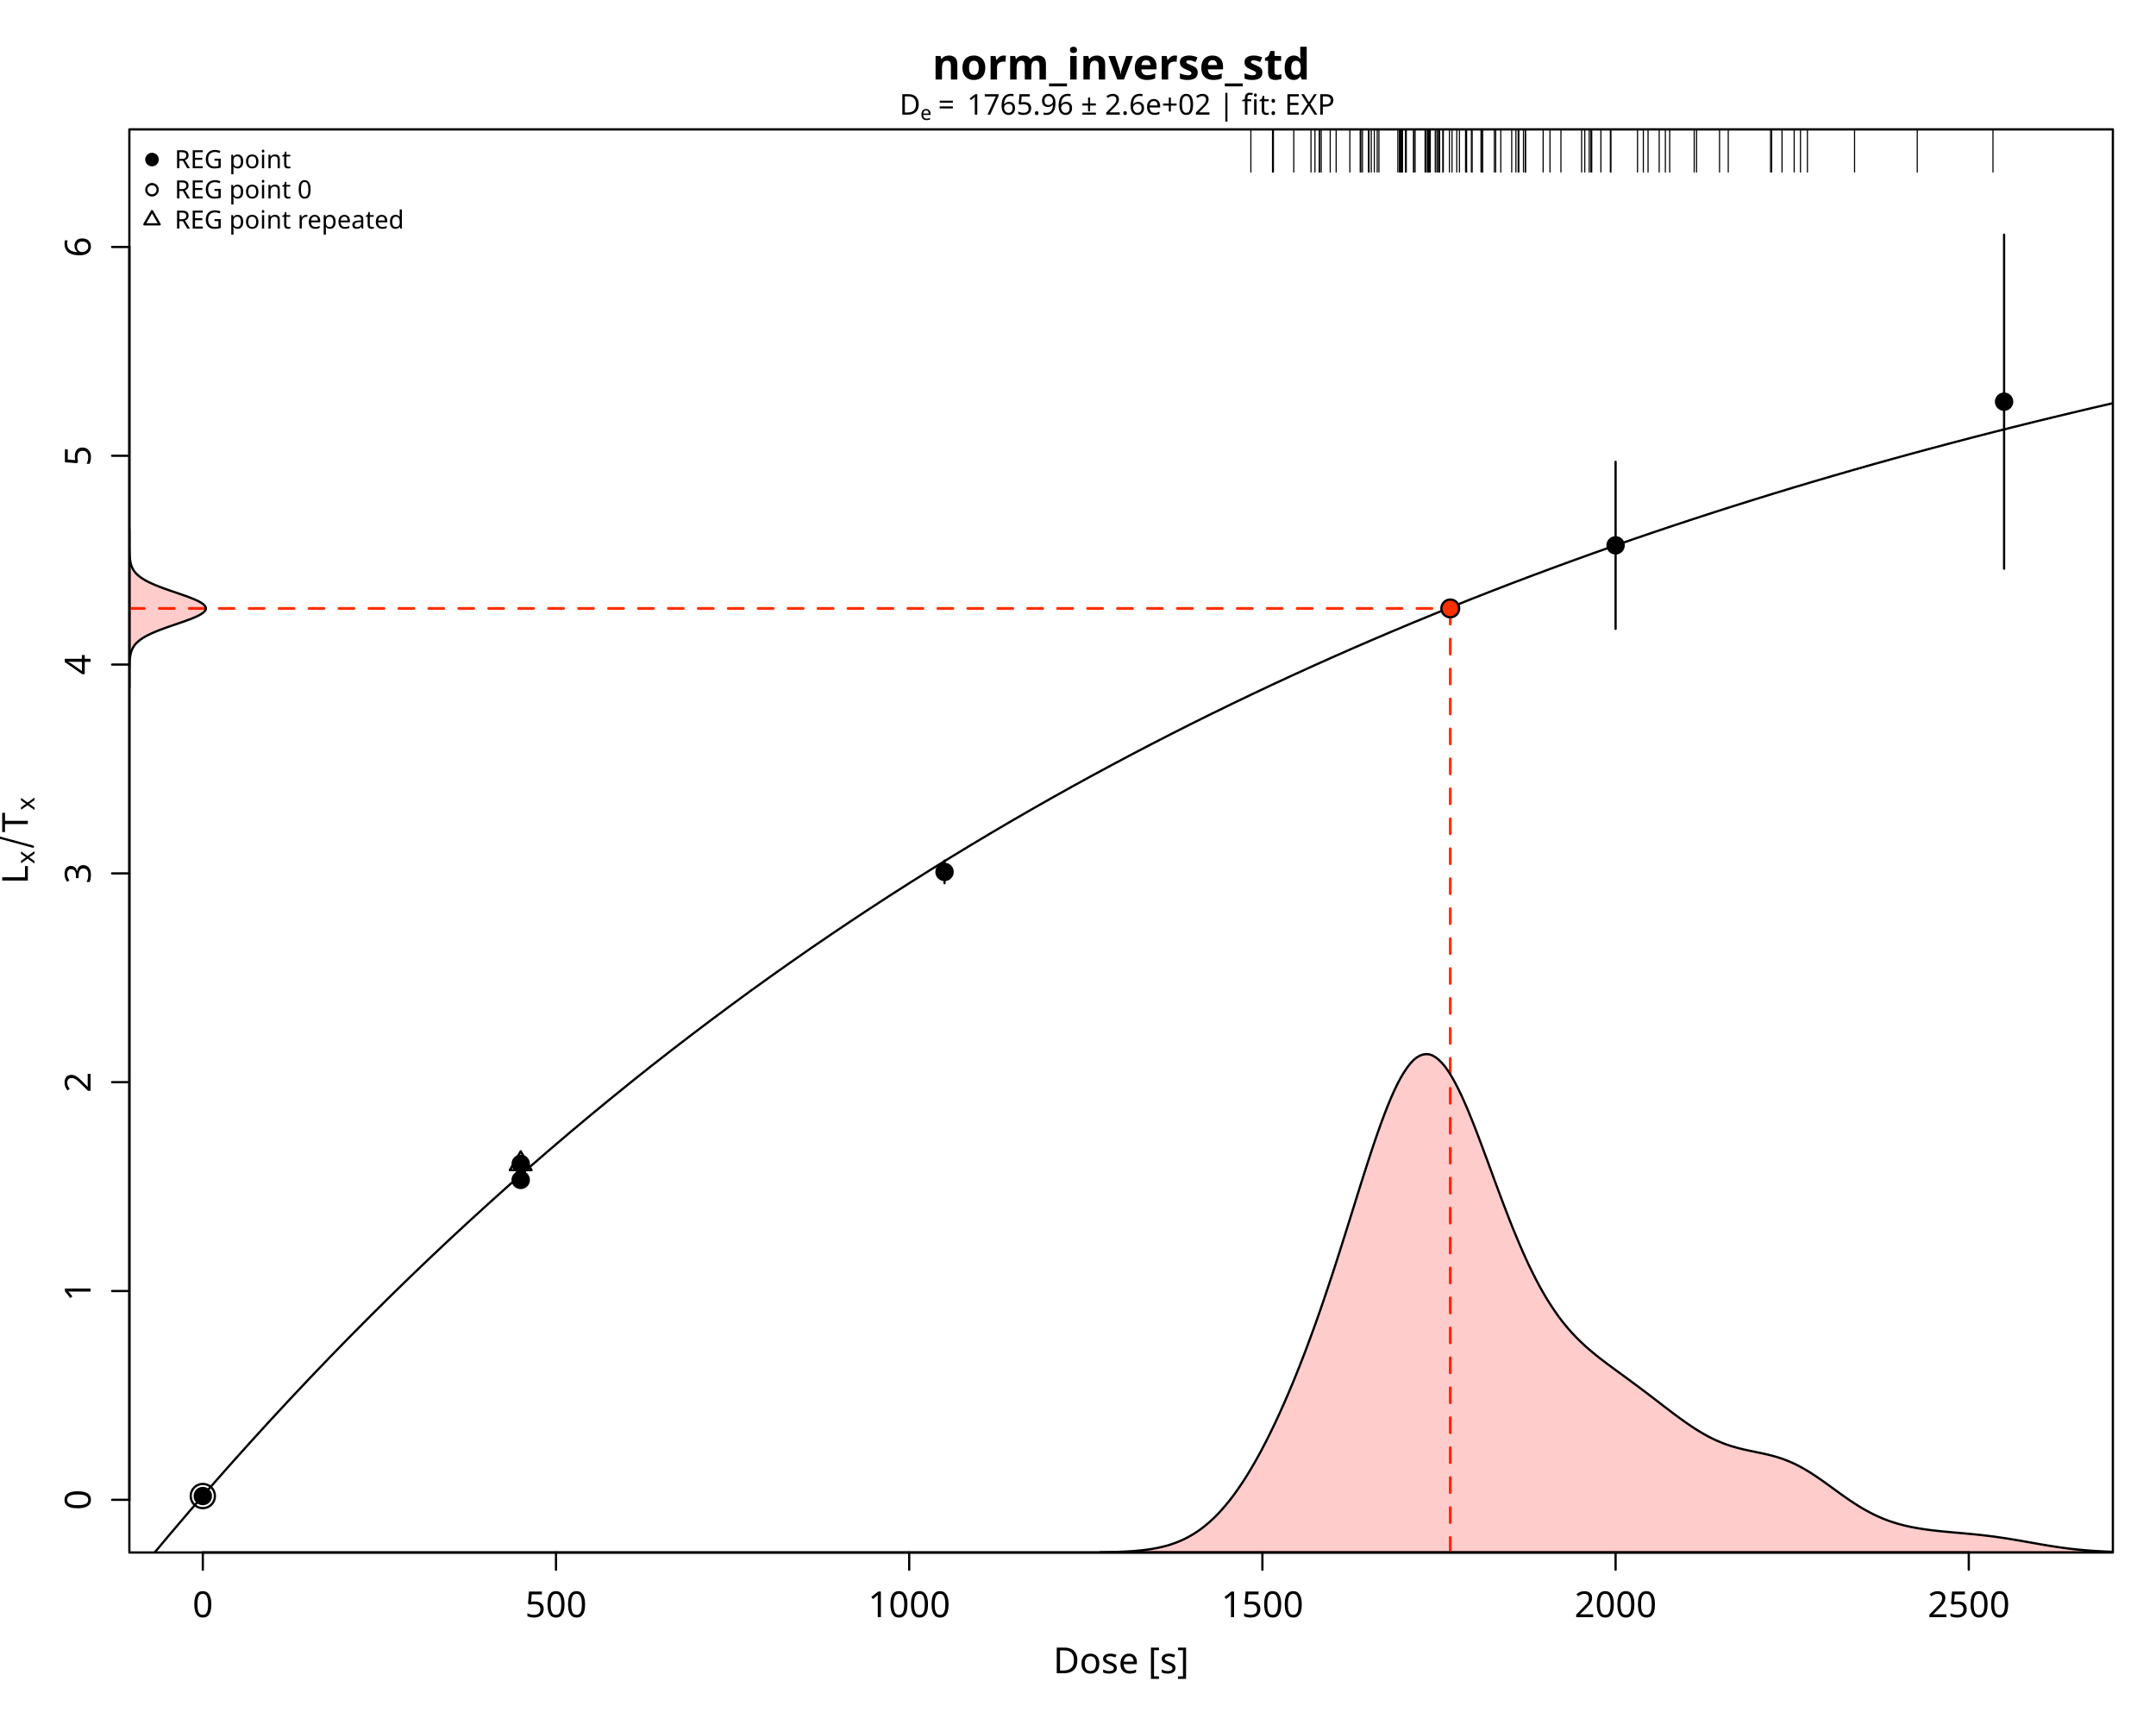
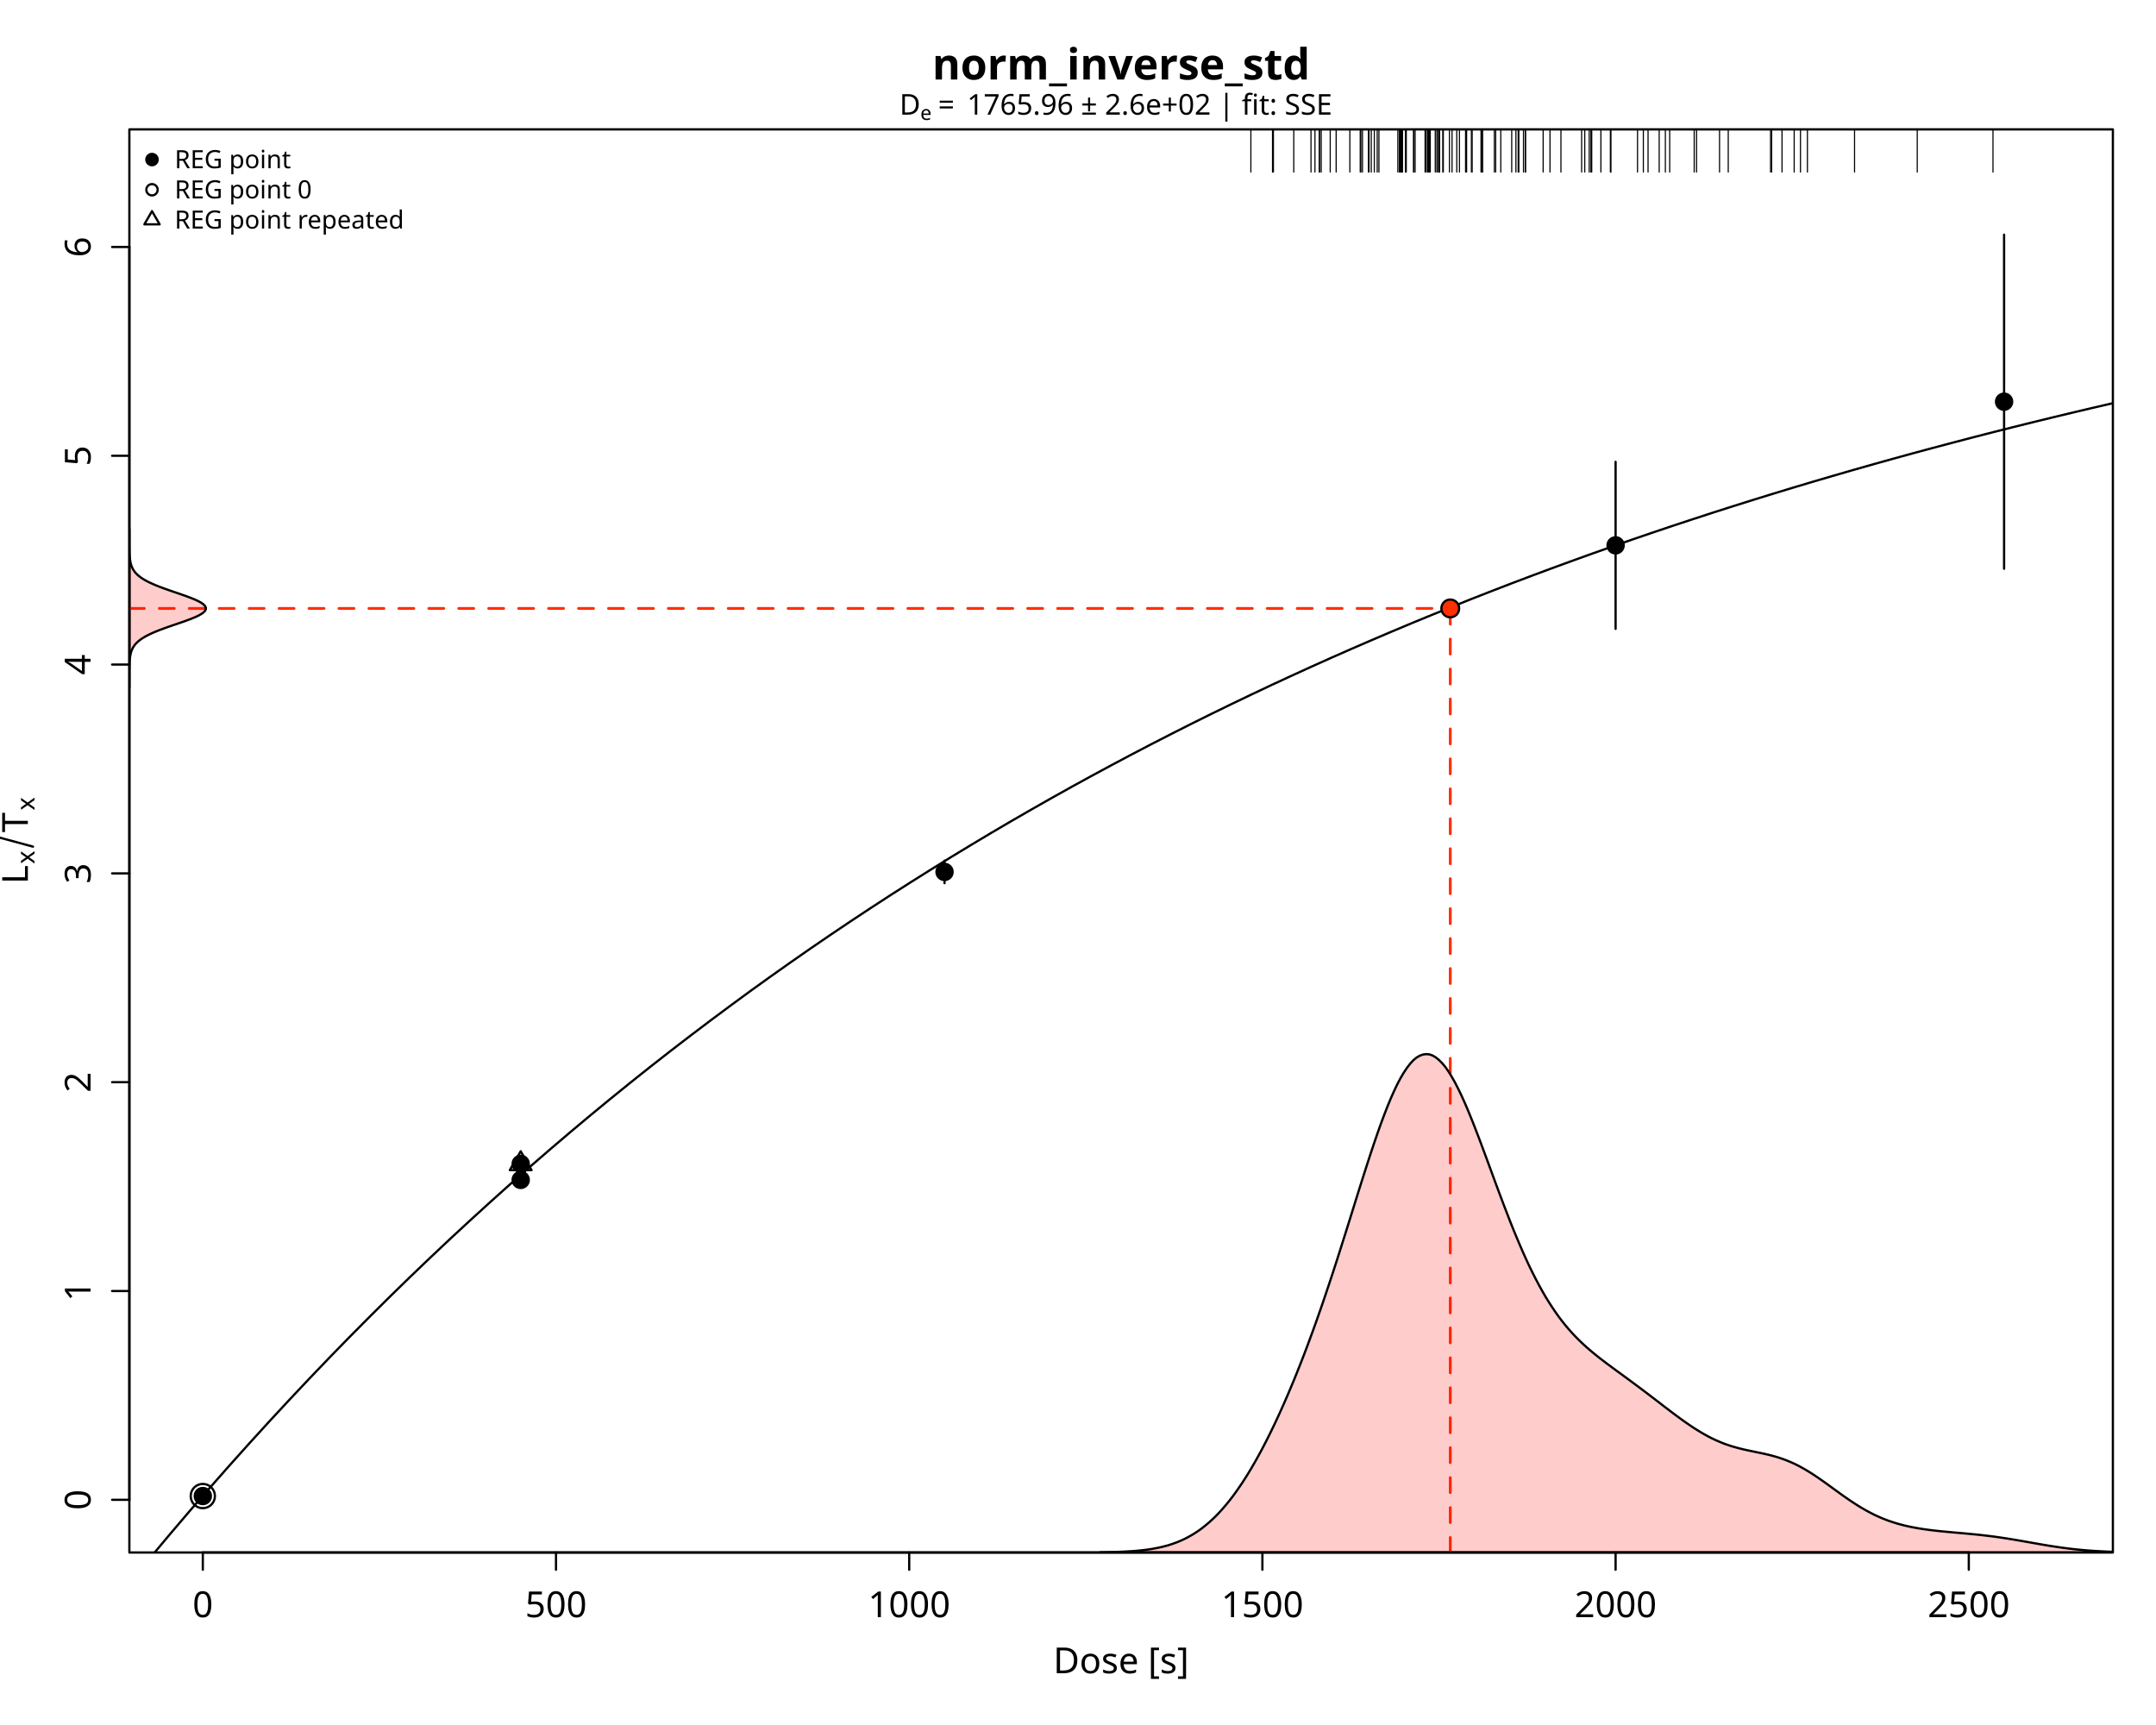
<svg xmlns="http://www.w3.org/2000/svg" class="svglite" data-engine-version="2.0" width="720.00pt" height="576.00pt" viewBox="0 0 720.00 576.00">
  <defs>
    <style type="text/css">
    .svglite line, .svglite polyline, .svglite polygon, .svglite path, .svglite rect, .svglite circle {
      fill: none;
      stroke: #000000;
      stroke-linecap: round;
      stroke-linejoin: round;
      stroke-miterlimit: 10.00;
    }
  </style>
  </defs>
  <rect width="100%" height="100%" style="stroke: none; fill: #FFFFFF;" />
  <defs>
    <clipPath id="cpMC4wMHw3MjAuMDB8MC4wMHw1NzYuMDA=">
      <rect x="0.00" y="0.00" width="720.00" height="576.00" />
    </clipPath>
  </defs>
  <g clip-path="url(#cpMC4wMHw3MjAuMDB8MC4wMHw1NzYuMDA=)">
</g>
  <defs>
    <clipPath id="cpNDMuMjB8NzA1LjYwfDQzLjIwfDUxOC40MA==">
      <rect x="43.20" y="43.20" width="662.40" height="475.20" />
    </clipPath>
  </defs>
  <g clip-path="url(#cpNDMuMjB8NzA1LjYwfDQzLjIwfDUxOC40MA==)">
    <circle cx="173.89" cy="393.99" r="2.70" style="stroke-width: 0.75; fill: #000000;" />
    <circle cx="315.43" cy="291.15" r="2.70" style="stroke-width: 0.75; fill: #000000;" />
    <circle cx="539.53" cy="182.10" r="2.70" style="stroke-width: 0.75; fill: #000000;" />
    <circle cx="669.27" cy="134.13" r="2.70" style="stroke-width: 0.75; fill: #000000;" />
    <circle cx="173.89" cy="388.62" r="2.70" style="stroke-width: 0.75; fill: #000000;" />
    <circle cx="67.73" cy="499.55" r="2.70" style="stroke-width: 0.75; fill: #000000;" />
  </g>
  <g clip-path="url(#cpMC4wMHw3MjAuMDB8MC4wMHw1NzYuMDA=)">
    <line x1="67.73" y1="518.40" x2="657.48" y2="518.40" style="stroke-width: 0.75;" />
    <line x1="67.73" y1="518.40" x2="67.73" y2="524.16" style="stroke-width: 0.75;" />
    <line x1="185.68" y1="518.40" x2="185.68" y2="524.16" style="stroke-width: 0.75;" />
    <line x1="303.63" y1="518.40" x2="303.63" y2="524.16" style="stroke-width: 0.75;" />
    <line x1="421.58" y1="518.40" x2="421.58" y2="524.16" style="stroke-width: 0.75;" />
    <line x1="539.53" y1="518.40" x2="539.53" y2="524.16" style="stroke-width: 0.75;" />
    <line x1="657.48" y1="518.40" x2="657.48" y2="524.16" style="stroke-width: 0.75;" />
    <text x="67.73" y="540.00" text-anchor="middle" style="font-size: 12.00px; font-family: sans;" textLength="6.67px" lengthAdjust="spacingAndGlyphs">0</text>
    <text x="185.68" y="540.00" text-anchor="middle" style="font-size: 12.00px; font-family: sans;" textLength="20.02px" lengthAdjust="spacingAndGlyphs">500</text>
    <text x="303.63" y="540.00" text-anchor="middle" style="font-size: 12.00px; font-family: sans;" textLength="26.70px" lengthAdjust="spacingAndGlyphs">1000</text>
    <text x="421.58" y="540.00" text-anchor="middle" style="font-size: 12.00px; font-family: sans;" textLength="26.70px" lengthAdjust="spacingAndGlyphs">1500</text>
    <text x="539.53" y="540.00" text-anchor="middle" style="font-size: 12.00px; font-family: sans;" textLength="26.70px" lengthAdjust="spacingAndGlyphs">2000</text>
    <text x="657.48" y="540.00" text-anchor="middle" style="font-size: 12.00px; font-family: sans;" textLength="26.70px" lengthAdjust="spacingAndGlyphs">2500</text>
    <line x1="43.20" y1="500.80" x2="43.20" y2="82.47" style="stroke-width: 0.75;" />
    <line x1="43.20" y1="500.80" x2="37.44" y2="500.80" style="stroke-width: 0.75;" />
    <line x1="43.20" y1="431.08" x2="37.44" y2="431.08" style="stroke-width: 0.75;" />
    <line x1="43.20" y1="361.36" x2="37.44" y2="361.36" style="stroke-width: 0.75;" />
    <line x1="43.20" y1="291.63" x2="37.44" y2="291.63" style="stroke-width: 0.75;" />
    <line x1="43.20" y1="221.91" x2="37.44" y2="221.91" style="stroke-width: 0.75;" />
    <line x1="43.20" y1="152.19" x2="37.44" y2="152.19" style="stroke-width: 0.75;" />
    <line x1="43.20" y1="82.47" x2="37.44" y2="82.47" style="stroke-width: 0.75;" />
    <text transform="translate(30.24,500.80) rotate(-90)" text-anchor="middle" style="font-size: 12.00px; font-family: sans;" textLength="6.67px" lengthAdjust="spacingAndGlyphs">0</text>
    <text transform="translate(30.24,431.08) rotate(-90)" text-anchor="middle" style="font-size: 12.00px; font-family: sans;" textLength="6.67px" lengthAdjust="spacingAndGlyphs">1</text>
    <text transform="translate(30.24,361.36) rotate(-90)" text-anchor="middle" style="font-size: 12.00px; font-family: sans;" textLength="6.67px" lengthAdjust="spacingAndGlyphs">2</text>
    <text transform="translate(30.24,291.63) rotate(-90)" text-anchor="middle" style="font-size: 12.00px; font-family: sans;" textLength="6.67px" lengthAdjust="spacingAndGlyphs">3</text>
    <text transform="translate(30.24,221.91) rotate(-90)" text-anchor="middle" style="font-size: 12.00px; font-family: sans;" textLength="6.67px" lengthAdjust="spacingAndGlyphs">4</text>
    <text transform="translate(30.24,152.19) rotate(-90)" text-anchor="middle" style="font-size: 12.00px; font-family: sans;" textLength="6.67px" lengthAdjust="spacingAndGlyphs">5</text>
    <text transform="translate(30.24,82.47) rotate(-90)" text-anchor="middle" style="font-size: 12.00px; font-family: sans;" textLength="6.67px" lengthAdjust="spacingAndGlyphs">6</text>
    <polygon points="43.20,518.40 705.60,518.40 705.60,43.20 43.20,43.20 " style="stroke-width: 0.75; fill: none;" />
    <text x="374.40" y="558.72" text-anchor="middle" style="font-size: 12.00px; font-family: sans;" textLength="44.03px" lengthAdjust="spacingAndGlyphs">Dose [s]</text>
    <text transform="translate(9.30,295.18) rotate(-90)" style="font-size: 12.00px; font-family: sans;" textLength="6.67px" lengthAdjust="spacingAndGlyphs">L</text>
    <text transform="translate(11.52,288.50) rotate(-90)" style="font-size: 8.40px; font-family: sans;" textLength="4.20px" lengthAdjust="spacingAndGlyphs">x</text>
    <polyline points="11.03,282.71 -0.69,279.54 " style="stroke-width: 0.75;" />
    <text transform="translate(9.30,277.96) rotate(-90)" style="font-size: 12.00px; font-family: sans;" textLength="7.33px" lengthAdjust="spacingAndGlyphs">T</text>
    <text transform="translate(11.52,270.63) rotate(-90)" style="font-size: 8.40px; font-family: sans;" textLength="4.20px" lengthAdjust="spacingAndGlyphs">x</text>
    <text x="374.40" y="26.56" text-anchor="middle" style="font-size: 14.40px; font-weight: bold; font-family: sans;" textLength="114.48px" lengthAdjust="spacingAndGlyphs">norm_inverse_std</text>
  </g>
  <g clip-path="url(#cpNDMuMjB8NzA1LjYwfDQzLjIwfDUxOC40MA==)">
    <polyline points="43.20,528.61 49.89,520.48 56.58,512.50 63.27,504.64 67.73,499.48 69.96,496.92 76.65,489.33 83.35,481.86 90.04,474.52 96.73,467.31 103.42,460.21 110.11,453.23 116.80,446.37 123.49,439.63 130.18,432.99 136.87,426.47 143.56,420.06 150.25,413.75 156.95,407.55 163.64,401.46 170.33,395.46 177.02,389.57 183.71,383.78 190.40,378.08 197.09,372.48 203.78,366.97 210.47,361.55 217.16,356.22 223.85,350.99 230.55,345.84 237.24,340.78 243.93,335.80 250.62,330.90 257.31,326.09 264.00,321.36 270.69,316.70 277.38,312.13 284.07,307.63 290.76,303.21 297.45,298.86 304.15,294.58 310.84,290.38 317.53,286.24 324.22,282.18 330.91,278.18 337.60,274.25 344.29,270.39 350.98,266.59 357.67,262.85 364.36,259.18 371.05,255.57 377.75,252.01 384.44,248.52 391.13,245.09 397.82,241.71 404.51,238.39 411.20,235.13 417.89,231.92 424.58,228.76 431.27,225.66 437.96,222.61 444.65,219.61 451.35,216.66 458.04,213.76 464.73,210.91 471.42,208.10 478.11,205.35 484.80,202.64 491.49,199.97 498.18,197.35 504.87,194.77 511.56,192.24 518.25,189.75 524.95,187.30 531.64,184.89 538.33,182.52 545.02,180.19 551.71,177.90 558.40,175.65 565.09,173.44 571.78,171.26 578.47,169.12 585.16,167.02 591.85,164.95 598.55,162.91 605.24,160.91 611.93,158.95 618.62,157.01 625.31,155.11 632.00,153.24 638.69,151.40 645.38,149.60 652.07,147.82 658.76,146.07 665.45,144.35 672.15,142.66 678.84,141.00 685.53,139.37 692.22,137.76 698.91,136.18 705.60,134.63 " style="stroke-width: 0.75;" />
    <line x1="173.89" y1="396.01" x2="173.89" y2="391.96" style="stroke-width: 0.75;" />
    <line x1="315.43" y1="294.91" x2="315.43" y2="287.38" style="stroke-width: 0.75;" />
    <line x1="539.53" y1="209.99" x2="539.53" y2="154.21" style="stroke-width: 0.75;" />
    <line x1="669.27" y1="189.91" x2="669.27" y2="78.36" style="stroke-width: 0.75;" />
    <line x1="173.89" y1="390.64" x2="173.89" y2="386.60" style="stroke-width: 0.75;" />
    <line x1="67.73" y1="499.68" x2="67.73" y2="499.41" style="stroke-width: 0.75;" />
    <polygon points="173.89,384.42 177.52,390.72 170.25,390.72 " style="stroke-width: 0.75; fill: none;" />
    <polyline points="43.20,203.16 484.32,203.16 " style="stroke-width: 0.94; stroke: #FF3000; stroke-dasharray: 5.00,5.00;" />
    <polyline points="484.32,518.40 484.32,203.16 " style="stroke-width: 0.94; stroke: #FF3000; stroke-dasharray: 5.00,5.00;" />
    <circle cx="484.32" cy="203.16" r="2.97" style="stroke-width: 0.75; fill: #FF3000;" />
    <polygon points="367.40,518.33 368.48,518.31 369.56,518.29 370.64,518.27 371.71,518.24 372.79,518.21 373.87,518.17 374.95,518.13 376.03,518.07 377.10,518.01 378.18,517.94 379.26,517.86 380.34,517.76 381.41,517.65 382.49,517.52 383.57,517.38 384.65,517.21 385.73,517.02 386.80,516.81 387.88,516.57 388.96,516.30 390.04,516.01 391.12,515.67 392.19,515.30 393.27,514.89 394.35,514.44 395.43,513.95 396.50,513.40 397.58,512.81 398.66,512.17 399.74,511.47 400.82,510.73 401.89,509.91 402.97,509.03 404.05,508.10 405.13,507.11 406.21,506.06 407.28,504.93 408.36,503.73 409.44,502.47 410.52,501.15 411.60,499.76 412.67,498.29 413.75,496.75 414.83,495.16 415.91,493.49 416.98,491.77 418.06,489.97 419.14,488.10 420.22,486.17 421.30,484.18 422.37,482.13 423.45,480.01 424.53,477.83 425.61,475.59 426.69,473.29 427.76,470.94 428.84,468.52 429.92,466.04 431.00,463.50 432.08,460.91 433.15,458.26 434.23,455.55 435.31,452.77 436.39,449.94 437.46,447.05 438.54,444.11 439.62,441.11 440.70,438.04 441.78,434.92 442.85,431.75 443.93,428.53 445.01,425.27 446.09,421.95 447.17,418.59 448.24,415.20 449.32,411.79 450.40,408.35 451.48,404.90 452.55,401.45 453.63,398.00 454.71,394.57 455.79,391.17 456.87,387.83 457.94,384.54 459.02,381.32 460.10,378.19 461.18,375.15 462.26,372.26 463.33,369.50 464.41,366.89 465.49,364.44 466.57,362.16 467.65,360.11 468.72,358.27 469.80,356.65 470.88,355.24 471.96,354.05 473.03,353.16 474.11,352.52 475.19,352.13 476.27,351.98 477.35,352.07 478.42,352.45 479.50,353.09 480.58,353.97 481.66,355.06 482.74,356.36 483.81,357.91 484.89,359.67 485.97,361.60 487.05,363.70 488.12,365.94 489.20,368.34 490.28,370.87 491.36,373.50 492.44,376.22 493.51,379.01 494.59,381.86 495.67,384.76 496.75,387.68 497.83,390.61 498.90,393.54 499.98,396.46 501.06,399.35 502.14,402.21 503.22,405.02 504.29,407.79 505.37,410.49 506.45,413.11 507.53,415.66 508.60,418.13 509.68,420.53 510.76,422.85 511.84,425.05 512.92,427.17 513.99,429.20 515.07,431.15 516.15,433.02 517.23,434.77 518.31,436.44 519.38,438.03 520.46,439.55 521.54,440.99 522.62,442.34 523.69,443.62 524.77,444.84 525.85,446.01 526.93,447.11 528.01,448.16 529.08,449.17 530.16,450.13 531.24,451.06 532.32,451.96 533.40,452.83 534.47,453.68 535.55,454.50 536.63,455.32 537.71,456.12 538.79,456.92 539.86,457.71 540.94,458.49 542.02,459.28 543.10,460.07 544.17,460.86 545.25,461.66 546.33,462.46 547.41,463.26 548.49,464.07 549.56,464.88 550.64,465.70 551.72,466.53 552.80,467.35 553.88,468.18 554.95,469.01 556.03,469.84 557.11,470.66 558.19,471.48 559.26,472.29 560.34,473.09 561.42,473.87 562.50,474.65 563.58,475.40 564.65,476.13 565.73,476.85 566.81,477.53 567.89,478.19 568.97,478.82 570.04,479.42 571.12,479.99 572.20,480.52 573.28,481.02 574.36,481.48 575.43,481.92 576.51,482.32 577.59,482.69 578.67,483.02 579.74,483.33 580.82,483.62 581.90,483.89 582.98,484.13 584.06,484.37 585.13,484.59 586.21,484.82 587.29,485.04 588.37,485.26 589.45,485.50 590.52,485.75 591.60,486.02 592.68,486.32 593.76,486.63 594.83,486.99 595.91,487.37 596.99,487.79 598.07,488.24 599.15,488.72 600.22,489.25 601.30,489.82 602.38,490.42 603.46,491.05 604.54,491.71 605.61,492.40 606.69,493.12 607.77,493.86 608.85,494.62 609.93,495.38 611.00,496.16 612.08,496.95 613.16,497.73 614.24,498.51 615.31,499.29 616.39,500.04 617.47,500.79 618.55,501.51 619.63,502.22 620.70,502.90 621.78,503.55 622.86,504.17 623.94,504.77 625.02,505.33 626.09,505.87 627.17,506.37 628.25,506.84 629.33,507.28 630.40,507.69 631.48,508.07 632.56,508.42 633.64,508.75 634.72,509.05 635.79,509.33 636.87,509.58 637.95,509.82 639.03,510.03 640.11,510.23 641.18,510.41 642.26,510.58 643.34,510.73 644.42,510.88 645.50,511.01 646.57,511.13 647.65,511.25 648.73,511.36 649.81,511.46 650.88,511.56 651.96,511.66 653.04,511.76 654.12,511.85 655.20,511.95 656.27,512.04 657.35,512.14 658.43,512.25 659.51,512.35 660.59,512.46 661.66,512.58 662.74,512.70 663.82,512.83 664.90,512.96 665.97,513.10 667.05,513.25 668.13,513.41 669.21,513.57 670.29,513.73 671.36,513.91 672.44,514.08 673.52,514.27 674.60,514.45 675.68,514.64 676.75,514.83 677.83,515.02 678.91,515.21 679.99,515.40 681.07,515.59 682.14,515.78 683.22,515.96 684.30,516.14 685.38,516.31 686.45,516.47 687.53,516.63 688.61,516.79 689.69,516.93 690.77,517.07 691.84,517.20 692.92,517.32 694.00,517.43 695.08,517.53 696.16,517.63 697.23,517.72 698.31,517.80 699.39,517.87 700.47,517.93 701.54,517.99 702.62,518.05 703.70,518.10 704.78,518.14 705.86,518.17 706.93,518.21 708.01,518.24 709.09,518.26 710.17,518.28 711.25,518.30 712.32,518.32 713.40,518.33 714.48,518.34 715.56,518.35 716.64,518.36 717.71,518.37 718.79,518.37 719.87,518.38 720.95,518.38 722.02,518.39 723.10,518.39 724.18,518.39 725.26,518.39 726.34,518.39 727.41,518.40 728.49,518.40 729.57,518.40 730.65,518.40 731.73,518.40 732.80,518.40 733.88,518.40 734.96,518.40 736.04,518.40 737.12,518.40 738.19,518.40 739.27,518.40 740.35,518.40 741.43,518.40 742.50,518.40 743.58,518.40 744.66,518.40 745.74,518.40 746.82,518.40 747.89,518.40 748.97,518.40 750.05,518.40 751.13,518.40 752.21,518.40 753.28,518.40 754.36,518.40 755.44,518.40 756.52,518.40 757.59,518.40 758.67,518.40 759.75,518.40 760.83,518.40 761.91,518.40 762.98,518.40 764.06,518.40 765.14,518.40 766.22,518.40 767.30,518.40 768.37,518.40 769.45,518.40 770.53,518.40 771.61,518.40 772.69,518.40 773.76,518.40 774.84,518.40 775.92,518.40 777.00,518.40 778.07,518.40 779.15,518.40 780.23,518.40 781.31,518.40 782.39,518.40 783.46,518.40 784.54,518.40 785.62,518.40 786.70,518.40 787.78,518.40 788.85,518.40 789.93,518.40 791.01,518.40 792.09,518.40 793.16,518.40 794.24,518.40 795.32,518.40 796.40,518.40 797.48,518.40 798.55,518.40 799.63,518.40 800.71,518.40 801.79,518.40 802.87,518.40 803.94,518.40 805.02,518.40 806.10,518.40 807.18,518.39 808.26,518.39 809.33,518.39 810.41,518.39 811.49,518.39 812.57,518.38 813.64,518.38 814.72,518.37 815.80,518.37 816.88,518.36 817.96,518.35 819.03,518.34 820.11,518.33 821.19,518.32 822.27,518.30 823.35,518.28 824.42,518.26 825.50,518.23 826.58,518.21 827.66,518.17 828.73,518.14 829.81,518.10 830.89,518.05 831.97,517.99 833.05,517.94 834.12,517.87 835.20,517.80 836.28,517.72 837.36,517.64 838.44,517.54 839.51,517.44 840.59,517.34 841.67,517.22 842.75,517.10 843.83,516.97 844.90,516.84 845.98,516.70 847.06,516.56 848.14,516.41 849.21,516.25 850.29,516.10 851.37,515.95 852.45,515.79 853.53,515.64 854.60,515.49 855.68,515.35 856.76,515.21 857.84,515.07 858.92,514.95 859.99,514.84 861.07,514.74 862.15,514.65 863.23,514.57 864.30,514.52 865.38,514.47 866.46,514.44 867.54,514.43 868.62,514.43 869.69,514.45 870.77,514.49 871.85,514.54 872.93,514.60 874.01,514.68 875.08,514.78 876.16,514.88 877.24,515.00 878.32,515.13 879.40,515.26 880.47,515.40 881.55,515.55 882.63,515.70 883.71,515.85 884.78,516.01 885.86,516.16 886.94,516.31 888.02,516.46 889.10,516.61 890.17,516.75 891.25,516.89 892.33,517.02 893.41,517.15 894.49,517.27 895.56,517.38 896.64,517.48 897.72,517.58 898.80,517.67 899.87,517.75 900.95,517.83 902.03,517.90 903.11,517.96 904.19,518.02 905.26,518.07 906.34,518.11 907.42,518.15 908.50,518.19 909.58,518.22 910.65,518.24 911.73,518.27 912.81,518.29 913.89,518.31 914.97,518.32 916.04,518.33 917.12,518.35 918.20,518.36 918.20,518.40 367.40,518.40 " style="stroke-width: 0.75; fill: #FF0000; fill-opacity: 0.20;" />
    <polygon points="43.20,229.65 43.20,229.12 43.20,228.58 43.20,228.05 43.20,227.51 43.20,226.98 43.20,226.44 43.20,225.91 43.20,225.37 43.21,224.83 43.21,224.30 43.21,223.76 43.22,223.23 43.23,222.69 43.24,222.16 43.26,221.62 43.28,221.09 43.32,220.55 43.36,220.02 43.42,219.48 43.50,218.95 43.61,218.41 43.74,217.88 43.91,217.34 44.13,216.81 44.40,216.27 44.73,215.74 45.13,215.20 45.62,214.67 46.20,214.13 46.88,213.59 47.66,213.06 48.56,212.52 49.58,211.99 50.71,211.45 51.95,210.92 53.29,210.38 54.72,209.85 56.22,209.31 57.77,208.78 59.34,208.24 60.89,207.71 62.39,207.17 63.81,206.64 65.12,206.10 66.26,205.57 67.22,205.03 67.97,204.50 68.48,203.96 68.74,203.43 68.74,202.89 68.48,202.36 67.97,201.82 67.22,201.28 66.26,200.75 65.12,200.21 63.81,199.68 62.39,199.14 60.89,198.61 59.34,198.07 57.77,197.54 56.22,197.00 54.72,196.47 53.29,195.93 51.95,195.40 50.71,194.86 49.58,194.33 48.56,193.79 47.66,193.26 46.88,192.72 46.20,192.19 45.62,191.65 45.13,191.12 44.73,190.58 44.40,190.04 44.13,189.51 43.91,188.97 43.74,188.44 43.61,187.90 43.50,187.37 43.42,186.83 43.36,186.30 43.32,185.76 43.28,185.23 43.26,184.69 43.24,184.16 43.23,183.62 43.22,183.09 43.21,182.55 43.21,182.02 43.21,181.48 43.20,180.95 43.20,180.41 43.20,179.88 43.20,179.34 43.20,178.80 43.20,178.27 43.20,177.73 43.20,177.20 43.20,176.66 " style="stroke-width: 0.75; fill: #FF0000; fill-opacity: 0.20;" />
    <circle cx="67.73" cy="499.55" r="4.05" style="stroke-width: 0.75;" />
  </g>
  <g clip-path="url(#cpMC4wMHw3MjAuMDB8MC4wMHw1NzYuMDA=)">
    <line x1="417.73" y1="43.20" x2="417.73" y2="57.46" style="stroke-width: 0.38;" />
    <line x1="424.96" y1="43.20" x2="424.96" y2="57.46" style="stroke-width: 0.38;" />
    <line x1="425.26" y1="43.20" x2="425.26" y2="57.46" style="stroke-width: 0.38;" />
    <line x1="432.06" y1="43.20" x2="432.06" y2="57.46" style="stroke-width: 0.38;" />
    <line x1="437.81" y1="43.20" x2="437.81" y2="57.46" style="stroke-width: 0.38;" />
    <line x1="439.13" y1="43.20" x2="439.13" y2="57.46" style="stroke-width: 0.38;" />
    <line x1="440.57" y1="43.20" x2="440.57" y2="57.46" style="stroke-width: 0.38;" />
    <line x1="440.64" y1="43.20" x2="440.64" y2="57.46" style="stroke-width: 0.38;" />
    <line x1="441.22" y1="43.20" x2="441.22" y2="57.46" style="stroke-width: 0.38;" />
    <line x1="444.23" y1="43.20" x2="444.23" y2="57.46" style="stroke-width: 0.38;" />
    <line x1="446.21" y1="43.20" x2="446.21" y2="57.46" style="stroke-width: 0.38;" />
    <line x1="450.79" y1="43.20" x2="450.79" y2="57.46" style="stroke-width: 0.38;" />
    <line x1="454.25" y1="43.20" x2="454.25" y2="57.46" style="stroke-width: 0.38;" />
    <line x1="454.46" y1="43.20" x2="454.46" y2="57.46" style="stroke-width: 0.38;" />
    <line x1="454.99" y1="43.20" x2="454.99" y2="57.46" style="stroke-width: 0.38;" />
    <line x1="457.01" y1="43.20" x2="457.01" y2="57.46" style="stroke-width: 0.38;" />
    <line x1="457.19" y1="43.20" x2="457.19" y2="57.46" style="stroke-width: 0.38;" />
    <line x1="457.94" y1="43.20" x2="457.94" y2="57.46" style="stroke-width: 0.38;" />
    <line x1="458.96" y1="43.20" x2="458.96" y2="57.46" style="stroke-width: 0.38;" />
    <line x1="459.92" y1="43.20" x2="459.92" y2="57.46" style="stroke-width: 0.38;" />
    <line x1="460.50" y1="43.20" x2="460.50" y2="57.46" style="stroke-width: 0.38;" />
    <line x1="466.81" y1="43.20" x2="466.81" y2="57.46" style="stroke-width: 0.38;" />
    <line x1="467.34" y1="43.20" x2="467.34" y2="57.46" style="stroke-width: 0.38;" />
    <line x1="467.60" y1="43.20" x2="467.60" y2="57.46" style="stroke-width: 0.38;" />
    <line x1="467.86" y1="43.20" x2="467.86" y2="57.46" style="stroke-width: 0.38;" />
    <line x1="468.21" y1="43.20" x2="468.21" y2="57.46" style="stroke-width: 0.38;" />
    <line x1="468.26" y1="43.20" x2="468.26" y2="57.46" style="stroke-width: 0.38;" />
    <line x1="468.34" y1="43.20" x2="468.34" y2="57.46" style="stroke-width: 0.38;" />
    <line x1="469.34" y1="43.20" x2="469.34" y2="57.46" style="stroke-width: 0.38;" />
    <line x1="469.40" y1="43.20" x2="469.40" y2="57.46" style="stroke-width: 0.38;" />
    <line x1="469.63" y1="43.20" x2="469.63" y2="57.46" style="stroke-width: 0.38;" />
    <line x1="472.07" y1="43.20" x2="472.07" y2="57.46" style="stroke-width: 0.38;" />
    <line x1="472.13" y1="43.20" x2="472.13" y2="57.46" style="stroke-width: 0.38;" />
    <line x1="472.59" y1="43.20" x2="472.59" y2="57.46" style="stroke-width: 0.38;" />
    <line x1="475.91" y1="43.20" x2="475.91" y2="57.46" style="stroke-width: 0.38;" />
    <line x1="476.31" y1="43.20" x2="476.31" y2="57.46" style="stroke-width: 0.38;" />
    <line x1="476.78" y1="43.20" x2="476.78" y2="57.46" style="stroke-width: 0.38;" />
    <line x1="477.03" y1="43.20" x2="477.03" y2="57.46" style="stroke-width: 0.38;" />
    <line x1="477.39" y1="43.20" x2="477.39" y2="57.46" style="stroke-width: 0.38;" />
    <line x1="477.64" y1="43.20" x2="477.64" y2="57.46" style="stroke-width: 0.38;" />
    <line x1="479.31" y1="43.20" x2="479.31" y2="57.46" style="stroke-width: 0.38;" />
    <line x1="479.85" y1="43.20" x2="479.85" y2="57.46" style="stroke-width: 0.38;" />
    <line x1="480.11" y1="43.20" x2="480.11" y2="57.46" style="stroke-width: 0.38;" />
    <line x1="480.58" y1="43.20" x2="480.58" y2="57.46" style="stroke-width: 0.38;" />
    <line x1="480.67" y1="43.20" x2="480.67" y2="57.46" style="stroke-width: 0.38;" />
    <line x1="480.76" y1="43.20" x2="480.76" y2="57.46" style="stroke-width: 0.38;" />
    <line x1="481.82" y1="43.20" x2="481.82" y2="57.46" style="stroke-width: 0.38;" />
    <line x1="482.00" y1="43.20" x2="482.00" y2="57.46" style="stroke-width: 0.38;" />
    <line x1="484.04" y1="43.20" x2="484.04" y2="57.46" style="stroke-width: 0.38;" />
    <line x1="484.91" y1="43.20" x2="484.91" y2="57.46" style="stroke-width: 0.38;" />
    <line x1="486.49" y1="43.20" x2="486.49" y2="57.46" style="stroke-width: 0.38;" />
    <line x1="487.38" y1="43.20" x2="487.38" y2="57.46" style="stroke-width: 0.38;" />
    <line x1="489.43" y1="43.20" x2="489.43" y2="57.46" style="stroke-width: 0.38;" />
    <line x1="489.78" y1="43.20" x2="489.78" y2="57.46" style="stroke-width: 0.38;" />
    <line x1="491.37" y1="43.20" x2="491.37" y2="57.46" style="stroke-width: 0.38;" />
    <line x1="491.63" y1="43.20" x2="491.63" y2="57.46" style="stroke-width: 0.38;" />
    <line x1="494.59" y1="43.20" x2="494.59" y2="57.46" style="stroke-width: 0.38;" />
    <line x1="495.07" y1="43.20" x2="495.07" y2="57.46" style="stroke-width: 0.38;" />
    <line x1="495.07" y1="43.20" x2="495.07" y2="57.46" style="stroke-width: 0.38;" />
    <line x1="499.04" y1="43.20" x2="499.04" y2="57.46" style="stroke-width: 0.38;" />
    <line x1="499.49" y1="43.20" x2="499.49" y2="57.46" style="stroke-width: 0.38;" />
    <line x1="501.19" y1="43.20" x2="501.19" y2="57.46" style="stroke-width: 0.38;" />
    <line x1="504.84" y1="43.20" x2="504.84" y2="57.46" style="stroke-width: 0.38;" />
    <line x1="506.24" y1="43.20" x2="506.24" y2="57.46" style="stroke-width: 0.38;" />
    <line x1="507.00" y1="43.20" x2="507.00" y2="57.46" style="stroke-width: 0.38;" />
    <line x1="507.22" y1="43.20" x2="507.22" y2="57.46" style="stroke-width: 0.38;" />
    <line x1="508.77" y1="43.20" x2="508.77" y2="57.46" style="stroke-width: 0.38;" />
    <line x1="509.38" y1="43.20" x2="509.38" y2="57.46" style="stroke-width: 0.38;" />
    <line x1="509.45" y1="43.20" x2="509.45" y2="57.46" style="stroke-width: 0.38;" />
    <line x1="515.34" y1="43.20" x2="515.34" y2="57.46" style="stroke-width: 0.38;" />
    <line x1="517.62" y1="43.20" x2="517.62" y2="57.46" style="stroke-width: 0.38;" />
    <line x1="521.28" y1="43.20" x2="521.28" y2="57.46" style="stroke-width: 0.38;" />
    <line x1="528.19" y1="43.20" x2="528.19" y2="57.46" style="stroke-width: 0.38;" />
    <line x1="529.23" y1="43.20" x2="529.23" y2="57.46" style="stroke-width: 0.38;" />
    <line x1="530.72" y1="43.20" x2="530.72" y2="57.46" style="stroke-width: 0.38;" />
    <line x1="531.29" y1="43.20" x2="531.29" y2="57.46" style="stroke-width: 0.38;" />
    <line x1="531.56" y1="43.20" x2="531.56" y2="57.46" style="stroke-width: 0.38;" />
    <line x1="534.62" y1="43.20" x2="534.62" y2="57.46" style="stroke-width: 0.38;" />
    <line x1="537.79" y1="43.20" x2="537.79" y2="57.46" style="stroke-width: 0.38;" />
    <line x1="537.98" y1="43.20" x2="537.98" y2="57.46" style="stroke-width: 0.38;" />
    <line x1="546.85" y1="43.20" x2="546.85" y2="57.46" style="stroke-width: 0.38;" />
    <line x1="548.80" y1="43.20" x2="548.80" y2="57.46" style="stroke-width: 0.38;" />
    <line x1="550.37" y1="43.20" x2="550.37" y2="57.46" style="stroke-width: 0.38;" />
    <line x1="554.09" y1="43.20" x2="554.09" y2="57.46" style="stroke-width: 0.38;" />
    <line x1="556.15" y1="43.20" x2="556.15" y2="57.46" style="stroke-width: 0.38;" />
    <line x1="557.60" y1="43.20" x2="557.60" y2="57.46" style="stroke-width: 0.38;" />
    <line x1="565.78" y1="43.20" x2="565.78" y2="57.46" style="stroke-width: 0.38;" />
    <line x1="566.57" y1="43.20" x2="566.57" y2="57.46" style="stroke-width: 0.38;" />
    <line x1="574.24" y1="43.20" x2="574.24" y2="57.46" style="stroke-width: 0.38;" />
    <line x1="577.15" y1="43.20" x2="577.15" y2="57.46" style="stroke-width: 0.38;" />
    <line x1="591.28" y1="43.20" x2="591.28" y2="57.46" style="stroke-width: 0.38;" />
    <line x1="591.65" y1="43.20" x2="591.65" y2="57.46" style="stroke-width: 0.38;" />
    <line x1="595.11" y1="43.20" x2="595.11" y2="57.46" style="stroke-width: 0.38;" />
    <line x1="599.17" y1="43.20" x2="599.17" y2="57.46" style="stroke-width: 0.38;" />
    <line x1="601.27" y1="43.20" x2="601.27" y2="57.46" style="stroke-width: 0.38;" />
    <line x1="603.59" y1="43.20" x2="603.59" y2="57.46" style="stroke-width: 0.38;" />
    <line x1="619.33" y1="43.20" x2="619.33" y2="57.46" style="stroke-width: 0.38;" />
    <line x1="640.27" y1="43.20" x2="640.27" y2="57.46" style="stroke-width: 0.38;" />
    <line x1="665.56" y1="43.20" x2="665.56" y2="57.46" style="stroke-width: 0.38;" />
    <text x="300.39" y="38.29" style="font-size: 9.60px; font-family: sans;" textLength="6.94px" lengthAdjust="spacingAndGlyphs">D</text>
    <text x="307.32" y="40.06" style="font-size: 6.72px; font-family: sans;" textLength="3.74px" lengthAdjust="spacingAndGlyphs">e</text>
    <text x="313.28" y="38.29" style="font-size: 9.60px; font-family: sans;" textLength="7.45px" lengthAdjust="spacingAndGlyphs">=</text>
-     <text x="322.96" y="38.29" style="font-size: 9.60px; font-family: sans;" textLength="125.46px" lengthAdjust="spacingAndGlyphs">1765.96 ± 2.6e+02  |  fit: EXP</text>
+     <text x="322.96" y="38.29" style="font-size: 9.60px; font-family: sans;" textLength="125.46px" lengthAdjust="spacingAndGlyphs">1765.96 ± 2.6e+02  |  fit: SSE</text>
  </g>
  <g clip-path="url(#cpNDMuMjB8NzA1LjYwfDQzLjIwfDUxOC40MA==)">
    <circle cx="50.76" cy="53.28" r="1.89" style="stroke-width: 0.75; fill: #000000;" />
    <circle cx="50.76" cy="63.36" r="1.89" style="stroke-width: 0.75;" />
    <polygon points="50.76,70.50 53.31,74.91 48.21,74.91 " style="stroke-width: 0.75; fill: none;" />
    <text x="58.32" y="56.17" style="font-size: 8.40px; font-family: sans;" textLength="38.76px" lengthAdjust="spacingAndGlyphs">REG point</text>
    <text x="58.32" y="66.25" style="font-size: 8.40px; font-family: sans;" textLength="45.76px" lengthAdjust="spacingAndGlyphs">REG point 0</text>
    <text x="58.32" y="76.33" style="font-size: 8.40px; font-family: sans;" textLength="74.25px" lengthAdjust="spacingAndGlyphs">REG point repeated</text>
  </g>
</svg>
